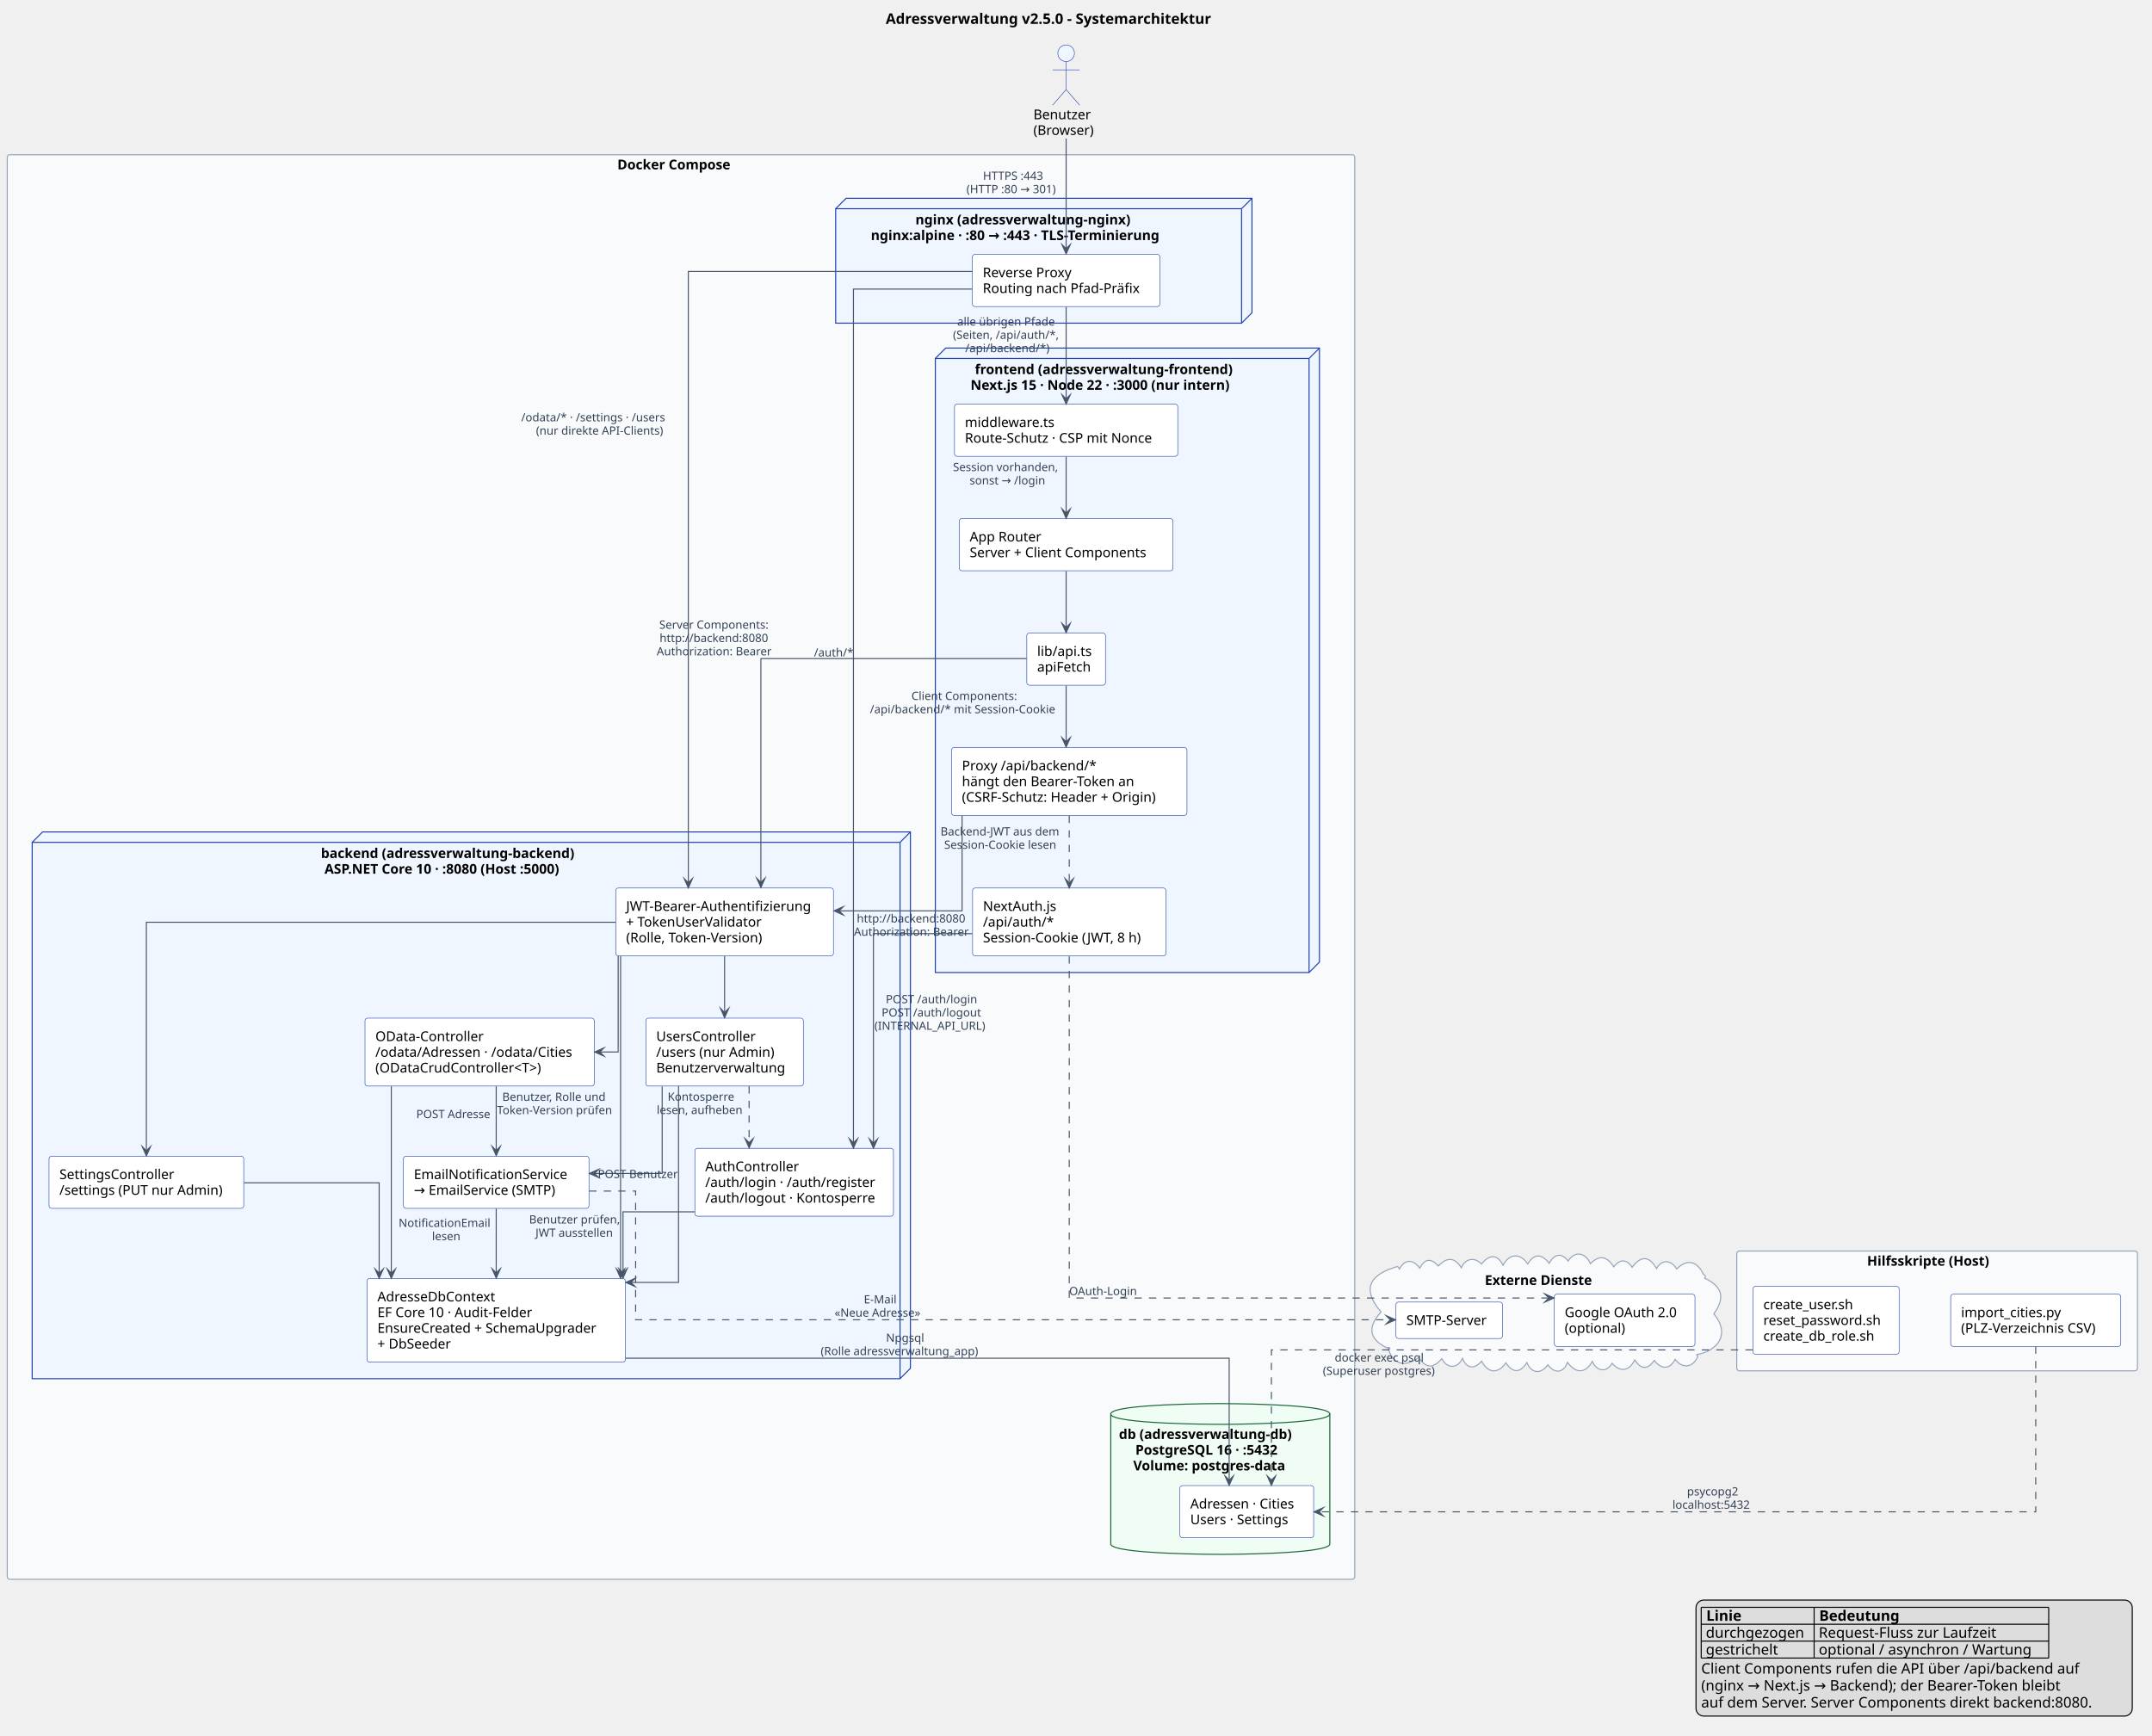
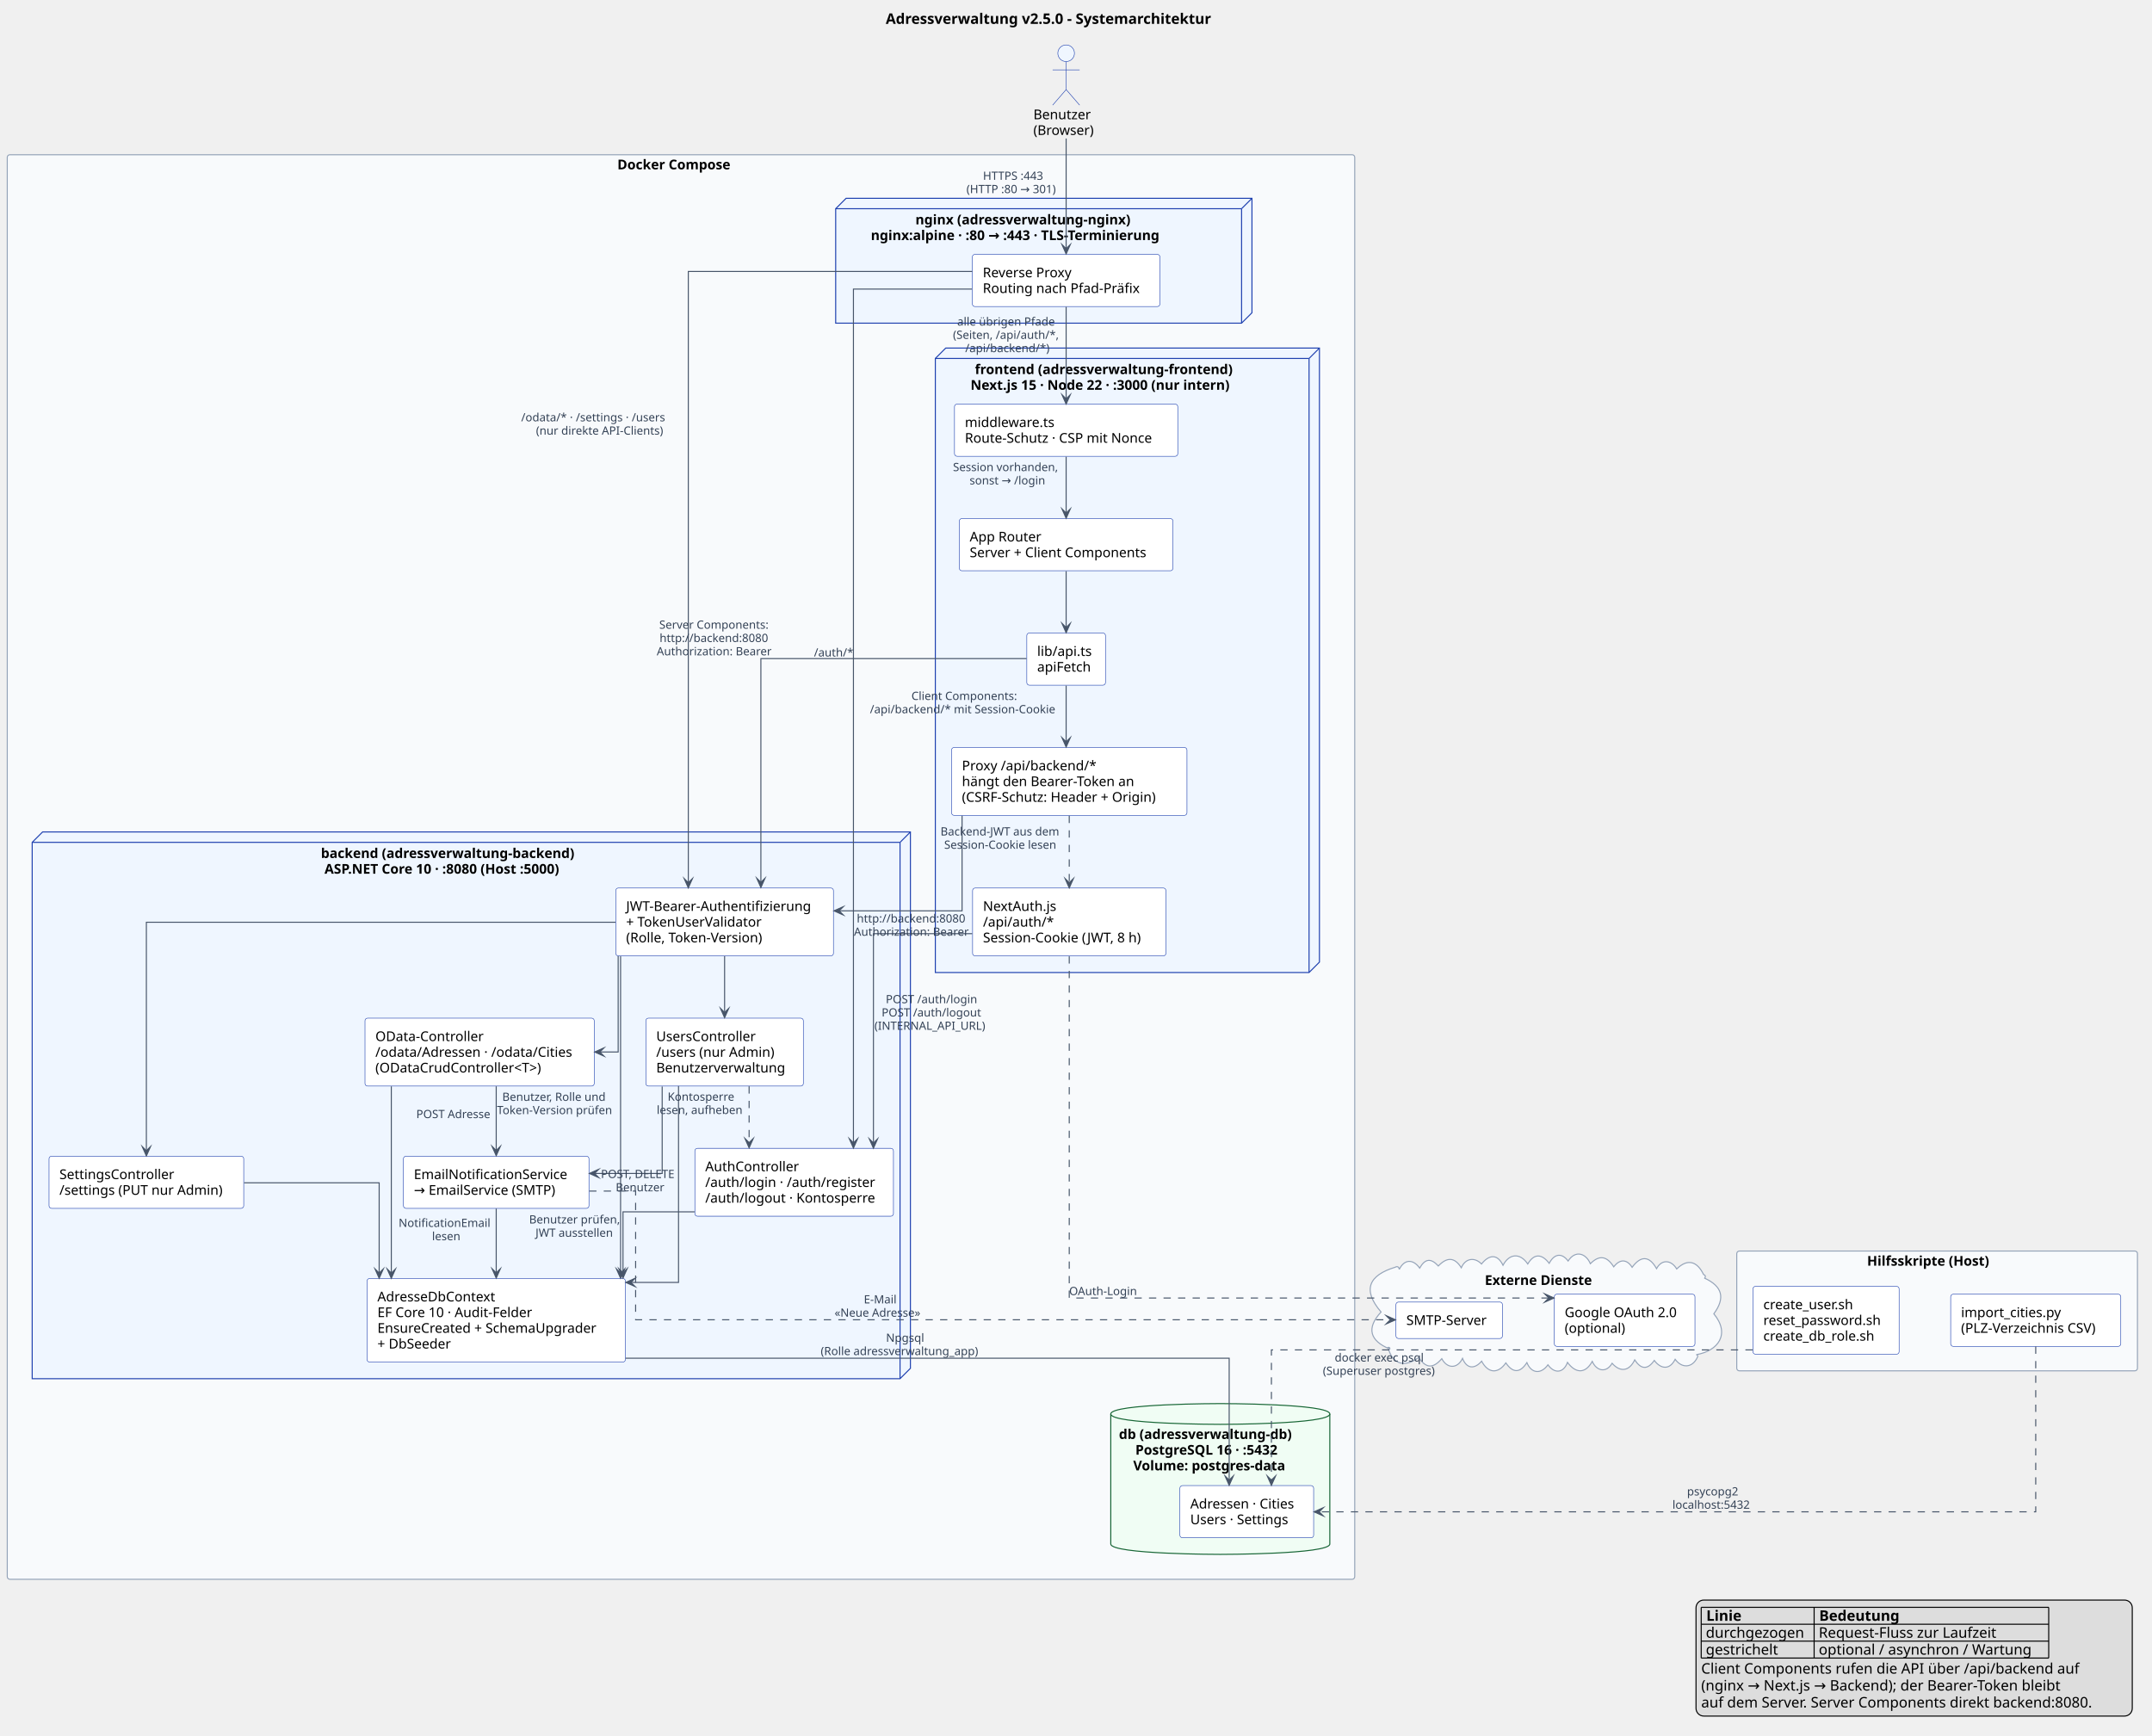
<svg xmlns="http://www.w3.org/2000/svg" version="1.1" data-diagram-type="DESCRIPTION" style="width:2073px;height:1672px;background:#FFFFFF;" width="2073px" height="1672px" viewBox="0 0 2073 1672" zoomAndPan="magnify" preserveAspectRatio="none" contentStyleType="text/css">
  <defs />
  <g font-family="sans-serif" lengthAdjust="spacing">
    <g class="title" data-source-line="7">
      <text x="853.256" y="22.995" fill="#000" font-size="14" textLength="359.488" font-weight="700">Adressverwaltung v2.5.0 - Systemarchitektur</text>
    </g>
    <g class="cluster" data-qualified-name="ext" id="ent0002" data-source-line="46">
      <path d="M1347.863,1223.011 C1352.87,1212.855 1361.278,1212.882 1367.546,1221.704 C1372.821,1212.463 1378.333,1211.883 1385.539,1219.663 C1393.663,1211.163 1401.048,1210.77 1407.67,1221.399 C1411.381,1212.351 1420.403,1210.717 1427.127,1217.754 C1433.992,1209.076 1442.164,1207.337 1447.832,1218.975 C1453.973,1207.414 1464.367,1206.899 1471.67,1217.738 C1477.957,1207.104 1485.454,1208.083 1492.319,1217.132 C1496.809,1208.496 1503.909,1206.102 1510.56,1214.866 C1517.488,1204.167 1527.595,1207.266 1531.992,1217.462 C1540.949,1208.426 1548.087,1210.453 1554.492,1220.475 C1560.21,1213.043 1566.908,1212.695 1572.216,1220.939 C1580.585,1209.612 1588.683,1209.661 1595.742,1222.23 C1600.963,1212.574 1610.221,1214.12 1615.159,1222.535 C1625.885,1212.032 1634.999,1215.415 1641,1227.857 C1642.832,1228.509 1643.23,1229.873 1642.137,1231.451 C1659.254,1239.417 1662.093,1250.532 1650.914,1265.741 C1667.082,1285.308 1655.058,1301.54 1634,1305.117 C1635.481,1305.481 1635.837,1306.452 1635.044,1307.726 C1630.237,1318.012 1620.143,1318.512 1613.67,1309.579 C1608.412,1320.077 1599.835,1319.075 1593.557,1310.662 C1586.961,1320.018 1580.789,1319.287 1574.69,1310.155 C1569.592,1320.833 1560.998,1322.553 1552.94,1313.403 C1547.151,1323.231 1537.814,1320.738 1533.816,1311.597 C1526.936,1323.918 1517.764,1323.094 1509.961,1312.561 C1506.055,1323.006 1497.376,1323.651 1491.105,1314.882 C1484.601,1324.016 1475.233,1323.64 1470.835,1312.75 C1464.331,1322.935 1457.364,1323.049 1450.568,1313.043 C1442.832,1324.048 1433.368,1322.952 1427.24,1311.381 C1420.575,1319.181 1412.867,1319.003 1408.838,1308.7 C1403.917,1318.9 1394.056,1318.766 1388.859,1308.977 C1380.657,1318.432 1373.765,1318.674 1366.623,1307.816 C1353.36,1317.709 1341.515,1314.943 1337,1298.117 C1338.436,1297.757 1338.953,1298.305 1338.829,1299.722 C1319.799,1291.906 1315.721,1279.8 1330.36,1264.001 C1311.918,1242.469 1318.732,1228.57 1344,1220.857 C1346.126,1219.568 1347.727,1220.731 1347.863,1223.011" style="stroke:#94A3B8;stroke-width:1;" fill="#F8FAFC" />
      <text x="1430.303" y="1237.924" fill="#000" font-size="13" textLength="117.394" font-weight="700">Externe Dienste</text>
    </g>
    <g class="cluster" data-qualified-name="compose" id="ent0005" data-source-line="51">
      <rect x="7" y="149.067" width="1298" height="1372.45" fill="#F8FAFC" style="stroke:#94A3B8;stroke-width:1;" rx="2.5" ry="2.5" />
      <text x="594.682" y="163.134" fill="#000" font-size="13" textLength="122.637" font-weight="700">Docker Compose</text>
    </g>
    <g class="cluster" data-qualified-name="compose.nginx" id="ent0006" data-source-line="53">
      <polygon points="805,201.067,815,191.067,1206,191.067,1206,301.327,1196,311.327,805,311.327,805,201.067" fill="#EFF6FF" style="stroke:#1E40AF;stroke-width:1;stroke-linejoin:miter;stroke-miterlimit:10;" />
      <line x1="1196" y1="201.067" x2="1206" y2="191.067" style="stroke:#1E40AF;stroke-width:1;" />
      <line x1="805" y1="201.067" x2="1196" y2="201.067" style="stroke:#1E40AF;stroke-width:1;" />
      <line x1="1196" y1="201.067" x2="1196" y2="311.327" style="stroke:#1E40AF;stroke-width:1;" />
      <text x="881.802" y="216.134" fill="#000" font-size="13" textLength="239.396" font-weight="700">nginx  (adressverwaltung-nginx)</text>
      <text x="838.886" y="231.267" fill="#000" font-size="13" textLength="325.229" font-weight="700">nginx:alpine · :80 → :443 · TLS-Terminierung</text>
    </g>
    <g class="cluster" data-qualified-name="compose.frontend" id="ent0008" data-source-line="57">
      <polygon points="901,345.327,911,335.327,1271,335.327,1271,926.927,1261,936.927,901,936.927,901,345.327" fill="#EFF6FF" style="stroke:#1E40AF;stroke-width:1;stroke-linejoin:miter;stroke-miterlimit:10;" />
      <line x1="1261" y1="345.327" x2="1271" y2="335.327" style="stroke:#1E40AF;stroke-width:1;" />
      <line x1="901" y1="345.327" x2="1261" y2="345.327" style="stroke:#1E40AF;stroke-width:1;" />
      <line x1="1261" y1="345.327" x2="1261" y2="936.927" style="stroke:#1E40AF;stroke-width:1;" />
      <text x="939.114" y="360.394" fill="#000" font-size="13" textLength="285.771" font-weight="700">frontend  (adressverwaltung-frontend)</text>
      <text x="934.89" y="375.527" fill="#000" font-size="13" textLength="294.22" font-weight="700">Next.js 15 · Node 22 · :3000 (nur intern)</text>
    </g>
    <g class="cluster" data-qualified-name="compose.backend" id="ent0014" data-source-line="65">
      <polygon points="31,811.527,41,801.527,877,801.527,877,1318.247,867,1328.247,31,1328.247,31,811.527" fill="#EFF6FF" style="stroke:#1E40AF;stroke-width:1;stroke-linejoin:miter;stroke-miterlimit:10;" />
      <line x1="867" y1="811.527" x2="877" y2="801.527" style="stroke:#1E40AF;stroke-width:1;" />
      <line x1="31" y1="811.527" x2="867" y2="811.527" style="stroke:#1E40AF;stroke-width:1;" />
      <line x1="867" y1="811.527" x2="867" y2="1328.247" style="stroke:#1E40AF;stroke-width:1;" />
      <text x="309.152" y="826.594" fill="#000" font-size="13" textLength="281.696" font-weight="700">backend  (adressverwaltung-backend)</text>
      <text x="312.595" y="841.727" fill="#000" font-size="13" textLength="274.809" font-weight="700">ASP.NET Core 10 · :8080 (Host :5000)</text>
    </g>
    <g class="cluster" data-qualified-name="compose.db" id="ent0022" data-source-line="75">
      <path d="M1070,1362.247 C1070,1352.247 1175.5,1352.247 1175.5,1352.247 C1175.5,1352.247 1281,1352.247 1281,1362.247 L1281,1487.517 C1281,1497.517 1175.5,1497.517 1175.5,1497.517 C1175.5,1497.517 1070,1497.517 1070,1487.517 L1070,1362.247" style="stroke:#166534;stroke-width:1;" fill="#F0FDF4" />
      <path d="M1070,1362.247 C1070,1372.247 1175.5,1372.247 1175.5,1372.247 C1175.5,1372.247 1281,1372.247 1281,1362.247" style="stroke:#166534;stroke-width:1;" fill="none" />
      <text x="1077.848" y="1386.314" fill="#000" font-size="13" textLength="195.305" font-weight="700">db  (adressverwaltung-db)</text>
      <text x="1093.685" y="1401.447" fill="#000" font-size="13" textLength="163.63" font-weight="700">PostgreSQL 16 · :5432</text>
      <text x="1091.644" y="1416.579" fill="#000" font-size="13" textLength="167.711" font-weight="700">Volume: postgres-data</text>
    </g>
    <g class="cluster" data-qualified-name="scripts" id="ent0024" data-source-line="80">
      <rect x="1673" y="1205.287" width="386" height="115.4" fill="#F8FAFC" style="stroke:#94A3B8;stroke-width:1;" rx="2.5" ry="2.5" />
      <text x="1798.528" y="1219.354" fill="#000" font-size="13" textLength="134.945" font-weight="700">Hilfsskripte (Host)</text>
    </g>
    <g class="entity" data-qualified-name="ext.smtp" id="ent0003" data-source-line="47">
      <rect x="1344.71" y="1254.417" width="102.57" height="35.133" fill="#FFF" style="stroke:#1E40AF;stroke-width:0.5;" rx="2.5" ry="2.5" />
      <text x="1354.71" y="1276.484" fill="#000" font-size="13" textLength="82.57">SMTP-Server</text>
    </g>
    <g class="entity" data-qualified-name="ext.google" id="ent0004" data-source-line="48">
      <rect x="1497.26" y="1246.857" width="135.483" height="50.266" fill="#FFF" style="stroke:#1E40AF;stroke-width:0.5;" rx="2.5" ry="2.5" />
      <text x="1507.26" y="1268.924" fill="#000" font-size="13" textLength="115.483">Google OAuth 2.0</text>
      <text x="1507.26" y="1284.057" fill="#000" font-size="13" textLength="62.829">(optional)</text>
    </g>
    <g class="entity" data-qualified-name="compose.nginx.proxy" id="ent0007" data-source-line="54">
      <rect x="936.68" y="245.067" width="180.64" height="50.266" fill="#FFF" style="stroke:#1E40AF;stroke-width:0.5;" rx="2.5" ry="2.5" />
      <text x="946.68" y="267.134" fill="#000" font-size="13" textLength="93.495">Reverse Proxy</text>
      <text x="946.68" y="282.267" fill="#000" font-size="13" textLength="160.64">Routing nach Pfad-Präfix</text>
    </g>
    <g class="entity" data-qualified-name="compose.frontend.mw" id="ent0009" data-source-line="58">
      <rect x="919.46" y="389.327" width="215.076" height="50.266" fill="#FFF" style="stroke:#1E40AF;stroke-width:0.5;" rx="2.5" ry="2.5" />
      <text x="929.46" y="411.394" fill="#000" font-size="13" textLength="92.333">middleware.ts</text>
      <text x="929.46" y="426.527" fill="#000" font-size="13" textLength="195.076">Route-Schutz · CSP mit Nonce</text>
    </g>
    <g class="entity" data-qualified-name="compose.frontend.pages" id="ent0010" data-source-line="59">
      <rect x="924.1" y="499.597" width="205.802" height="50.266" fill="#FFF" style="stroke:#1E40AF;stroke-width:0.5;" rx="2.5" ry="2.5" />
      <text x="934.1" y="521.664" fill="#000" font-size="13" textLength="73.195">App Router</text>
      <text x="934.1" y="536.797" fill="#000" font-size="13" textLength="185.802">Server + Client Components</text>
    </g>
    <g class="entity" data-qualified-name="compose.frontend.nextauth" id="ent0011" data-source-line="60">
      <rect x="936.89" y="855.527" width="186.226" height="65.398" fill="#FFF" style="stroke:#1E40AF;stroke-width:0.5;" rx="2.5" ry="2.5" />
      <text x="946.89" y="877.594" fill="#000" font-size="13" textLength="75.499">NextAuth.js</text>
      <text x="946.89" y="892.727" fill="#000" font-size="13" textLength="69.012">/api/auth/*</text>
      <text x="946.89" y="907.859" fill="#000" font-size="13" textLength="166.226">Session-Cookie (JWT, 8 h)</text>
    </g>
    <g class="entity" data-qualified-name="compose.frontend.api" id="ent0012" data-source-line="61">
      <rect x="989.11" y="609.857" width="75.79" height="50.266" fill="#FFF" style="stroke:#1E40AF;stroke-width:0.5;" rx="2.5" ry="2.5" />
      <text x="999.11" y="631.924" fill="#000" font-size="13" textLength="55.688">lib/api.ts</text>
      <text x="999.11" y="647.057" fill="#000" font-size="13" textLength="55.79">apiFetch</text>
    </g>
    <g class="entity" data-qualified-name="compose.frontend.bproxy" id="ent0013" data-source-line="62">
      <rect x="916.62" y="720.127" width="226.769" height="65.398" fill="#FFF" style="stroke:#1E40AF;stroke-width:0.5;" rx="2.5" ry="2.5" />
      <text x="926.62" y="742.194" fill="#000" font-size="13" textLength="135.51">Proxy /api/backend/*</text>
      <text x="926.62" y="757.327" fill="#000" font-size="13" textLength="178.807">hängt den Bearer-Token an</text>
      <text x="926.62" y="772.459" fill="#000" font-size="13" textLength="206.769">(CSRF-Schutz: Header + Origin)</text>
    </g>
    <g class="entity" data-qualified-name="compose.backend.jwt" id="ent0015" data-source-line="66">
      <rect x="593.15" y="855.527" width="209.693" height="65.398" fill="#FFF" style="stroke:#1E40AF;stroke-width:0.5;" rx="2.5" ry="2.5" />
      <text x="603.15" y="877.594" fill="#000" font-size="13" textLength="189.693">JWT-Bearer-Authentifizierung</text>
      <text x="603.15" y="892.727" fill="#000" font-size="13" textLength="143.013">+ TokenUserValidator</text>
      <text x="603.15" y="907.859" fill="#000" font-size="13" textLength="143.781">(Rolle, Token-Version)</text>
    </g>
    <g class="entity" data-qualified-name="compose.backend.authc" id="ent0016" data-source-line="67">
      <rect x="669.36" y="1106.317" width="191.285" height="65.398" fill="#FFF" style="stroke:#1E40AF;stroke-width:0.5;" rx="2.5" ry="2.5" />
      <text x="679.36" y="1128.384" fill="#000" font-size="13" textLength="94.701">AuthController</text>
      <text x="679.36" y="1143.517" fill="#000" font-size="13" textLength="171.088">/auth/login · /auth/register</text>
      <text x="679.36" y="1158.649" fill="#000" font-size="13" textLength="171.285">/auth/logout · Kontosperre</text>
    </g>
    <g class="entity" data-qualified-name="compose.backend.odata" id="ent0017" data-source-line="68">
      <rect x="351.59" y="980.927" width="220.827" height="65.398" fill="#FFF" style="stroke:#1E40AF;stroke-width:0.5;" rx="2.5" ry="2.5" />
      <text x="361.59" y="1002.994" fill="#000" font-size="13" textLength="110.195">OData-Controller</text>
      <text x="361.59" y="1018.127" fill="#000" font-size="13" textLength="200.827">/odata/Adressen · /odata/Cities</text>
      <text x="361.59" y="1033.259" fill="#000" font-size="13" textLength="176.287">(ODataCrudController&lt;T&gt;)</text>
    </g>
    <g class="entity" data-qualified-name="compose.backend.settingsc" id="ent0018" data-source-line="69">
      <rect x="47.23" y="1113.887" width="187.54" height="50.266" fill="#FFF" style="stroke:#1E40AF;stroke-width:0.5;" rx="2.5" ry="2.5" />
      <text x="57.23" y="1135.954" fill="#000" font-size="13" textLength="117.552">SettingsController</text>
      <text x="57.23" y="1151.087" fill="#000" font-size="13" textLength="167.54">/settings (PUT nur Admin)</text>
    </g>
    <g class="entity" data-qualified-name="compose.backend.usersc" id="ent0019" data-source-line="70">
      <rect x="622.13" y="980.927" width="151.733" height="65.398" fill="#FFF" style="stroke:#1E40AF;stroke-width:0.5;" rx="2.5" ry="2.5" />
      <text x="632.13" y="1002.994" fill="#000" font-size="13" textLength="100.636">UsersController</text>
      <text x="632.13" y="1018.127" fill="#000" font-size="13" textLength="121.399">/users (nur Admin)</text>
      <text x="632.13" y="1033.259" fill="#000" font-size="13" textLength="131.733">Benutzerverwaltung</text>
    </g>
    <g class="entity" data-qualified-name="compose.backend.notify" id="ent0020" data-source-line="71">
      <rect x="388.65" y="1113.887" width="178.704" height="50.266" fill="#FFF" style="stroke:#1E40AF;stroke-width:0.5;" rx="2.5" ry="2.5" />
      <text x="398.65" y="1135.954" fill="#000" font-size="13" textLength="158.704">EmailNotificationService</text>
      <text x="398.65" y="1151.087" fill="#000" font-size="13" textLength="148.662">→ EmailService (SMTP)</text>
    </g>
    <g class="entity" data-qualified-name="compose.backend.dbctx" id="ent0021" data-source-line="72">
      <rect x="353.55" y="1231.717" width="248.89" height="80.531" fill="#FFF" style="stroke:#1E40AF;stroke-width:0.5;" rx="2.5" ry="2.5" />
      <text x="363.55" y="1253.784" fill="#000" font-size="13" textLength="121.45">AdresseDbContext</text>
      <text x="363.55" y="1268.917" fill="#000" font-size="13" textLength="162.735">EF Core 10 · Audit-Felder</text>
      <text x="363.55" y="1284.049" fill="#000" font-size="13" textLength="228.89">EnsureCreated + SchemaUpgrader</text>
      <text x="363.55" y="1299.182" fill="#000" font-size="13" textLength="79.13">+ DbSeeder</text>
    </g>
    <g class="entity" data-qualified-name="compose.db.tables" id="ent0023" data-source-line="76">
      <rect x="1136.58" y="1431.247" width="128.837" height="50.266" fill="#FFF" style="stroke:#1E40AF;stroke-width:0.5;" rx="2.5" ry="2.5" />
      <text x="1146.58" y="1453.314" fill="#000" font-size="13" textLength="108.837">Adressen · Cities</text>
      <text x="1146.58" y="1468.447" fill="#000" font-size="13" textLength="102.121">Users · Settings</text>
    </g>
    <g class="entity" data-qualified-name="scripts.usersh" id="ent0025" data-source-line="81">
      <rect x="1688.6" y="1239.287" width="140.802" height="65.398" fill="#FFF" style="stroke:#1E40AF;stroke-width:0.5;" rx="2.5" ry="2.5" />
      <text x="1698.6" y="1261.354" fill="#000" font-size="13" textLength="95.551">create_user.sh</text>
      <text x="1698.6" y="1276.487" fill="#000" font-size="13" textLength="120.802">reset_password.sh</text>
      <text x="1698.6" y="1291.619" fill="#000" font-size="13" textLength="115.108">create_db_role.sh</text>
    </g>
    <g class="entity" data-qualified-name="scripts.importpy" id="ent0026" data-source-line="82">
      <rect x="1879.07" y="1246.857" width="163.857" height="50.266" fill="#FFF" style="stroke:#1E40AF;stroke-width:0.5;" rx="2.5" ry="2.5" />
      <text x="1889.07" y="1268.924" fill="#000" font-size="13" textLength="103.74">import_cities.py</text>
      <text x="1889.07" y="1284.057" fill="#000" font-size="13" textLength="143.857">(PLZ-Verzeichnis CSV)</text>
    </g>
    <g class="entity" data-qualified-name="user" id="ent0001" data-source-line="44">
      <ellipse cx="1027.004" cy="51.297" rx="8" ry="8" fill="#EFF6FF" style="stroke:#1E40AF;stroke-width:0.5;" />
      <path d="M1027.004,59.297 L1027.004,86.297 M1014.004,67.297 L1040.004,67.297 M1027.004,86.297 L1014.004,101.297 M1027.004,86.297 L1040.004,101.297" style="stroke:#1E40AF;stroke-width:0.5;" fill="none" />
      <text x="995.45" y="114.864" fill="#000" font-size="13" textLength="58.659">Benutzer</text>
      <text x="995.45" y="129.997" fill="#000" font-size="13" textLength="63.108">(Browser)</text>
    </g>
    <g class="link" data-entity-1="ent0001" data-entity-2="ent0007" id="lnk27" data-source-line="86" data-link-type="dependency">
      <path d="M1027,133.457 C1027,168.567 1027,210.847 1027,239.617" style="stroke:#475569;stroke-width:1;" fill="none" id="user-to-proxy" />
      <polygon points="1027,244.617,1031,235.617,1027,239.617,1023,235.617,1027,244.617" fill="#475569" style="stroke:#475569;stroke-width:1;stroke-linejoin:miter;stroke-miterlimit:10;" />
      <text x="946.904" y="173.247" fill="#334155" font-size="11" textLength="63.524">HTTPS :443</text>
      <text x="931" y="186.052" fill="#334155" font-size="11" textLength="95.332">(HTTP :80 → 301)</text>
    </g>
    <g class="link" data-entity-1="ent0007" data-entity-2="ent0009" id="lnk28" data-source-line="89" data-link-type="dependency">
      <path d="M1027,295.657 C1027,322.027 1027,357.977 1027,384.257" style="stroke:#475569;stroke-width:1;" fill="none" id="proxy-to-mw" />
      <polygon points="1027,389.257,1031,380.257,1027,384.257,1023,380.257,1027,389.257" fill="#475569" style="stroke:#475569;stroke-width:1;stroke-linejoin:miter;stroke-miterlimit:10;" />
      <text x="922.085" y="313.667" fill="#334155" font-size="11" textLength="99.865">alle übrigen Pfade</text>
      <text x="918" y="326.472" fill="#334155" font-size="11" textLength="108.034">(Seiten, /api/auth/*,</text>
      <text x="929.741" y="339.277" fill="#334155" font-size="11" textLength="84.552">/api/backend/*)</text>
    </g>
    <g class="link" data-entity-1="ent0007" data-entity-2="ent0015" id="lnk29" data-source-line="90" data-link-type="dependency">
      <path d="M936.57,261.517 C828.78,261.517 663.05,261.517 663.05,261.517 C663.05,261.517 663.05,721.467 663.05,850.407" style="stroke:#475569;stroke-width:1;" fill="none" id="proxy-to-jwt" />
      <polygon points="663.05,855.407,667.05,846.407,663.05,850.407,659.05,846.407,663.05,855.407" fill="#475569" style="stroke:#475569;stroke-width:1;stroke-linejoin:miter;stroke-miterlimit:10;" />
      <text x="502.05" y="405.917" fill="#334155" font-size="11" textLength="160.386">/odata/*  ·  /settings  ·  /users</text>
      <text x="516.359" y="418.722" fill="#334155" font-size="11" textLength="131.769">(nur direkte API-Clients)</text>
    </g>
    <g class="link" data-entity-1="ent0007" data-entity-2="ent0016" id="lnk30" data-source-line="91" data-link-type="dependency">
      <path d="M936.24,278.517 C881.43,278.517 822.11,278.517 822.11,278.517 C822.11,278.517 822.11,943.417 822.11,1101.077" style="stroke:#475569;stroke-width:1;" fill="none" id="proxy-to-authc" />
      <polygon points="822.11,1106.077,826.11,1097.077,822.11,1101.077,818.11,1097.077,822.11,1106.077" fill="#475569" style="stroke:#475569;stroke-width:1;stroke-linejoin:miter;stroke-miterlimit:10;" />
      <text x="784.11" y="632.447" fill="#334155" font-size="11" textLength="37.909">/auth/*</text>
    </g>
    <g class="link" data-entity-1="ent0009" data-entity-2="ent0010" id="lnk31" data-source-line="94" data-link-type="dependency">
      <path d="M1027,440.037 C1027,457.847 1027,476.507 1027,494.297" style="stroke:#475569;stroke-width:1;" fill="none" id="mw-to-pages" />
      <polygon points="1027,499.297,1031,490.297,1027,494.297,1023,490.297,1027,499.297" fill="#475569" style="stroke:#475569;stroke-width:1;stroke-linejoin:miter;stroke-miterlimit:10;" />
      <text x="918" y="453.877" fill="#334155" font-size="11" textLength="108.131">Session vorhanden,</text>
      <text x="933.971" y="466.682" fill="#334155" font-size="11" textLength="76.189">sonst → /login</text>
    </g>
    <g class="link" data-entity-1="ent0010" data-entity-2="ent0012" id="lnk32" data-source-line="95" data-link-type="dependency">
      <path d="M1027,550.307 C1027,568.117 1027,586.777 1027,604.557" style="stroke:#475569;stroke-width:1;" fill="none" id="pages-to-api" />
      <polygon points="1027,609.557,1031,600.557,1027,604.557,1023,600.557,1027,609.557" fill="#475569" style="stroke:#475569;stroke-width:1;stroke-linejoin:miter;stroke-miterlimit:10;" />
    </g>
    <g class="link" data-entity-1="ent0012" data-entity-2="ent0013" id="lnk33" data-source-line="96" data-link-type="dependency">
      <path d="M1027,660.557 C1027,677.887 1027,695.957 1027,714.687" style="stroke:#475569;stroke-width:1;" fill="none" id="api-to-bproxy" />
      <polygon points="1027,719.687,1031,710.687,1027,714.687,1023,710.687,1027,719.687" fill="#475569" style="stroke:#475569;stroke-width:1;stroke-linejoin:miter;stroke-miterlimit:10;" />
      <text x="877.985" y="674.337" fill="#334155" font-size="11" textLength="108.641">Client Components:</text>
      <text x="838" y="687.142" fill="#334155" font-size="11" textLength="188.611">/api/backend/* mit Session-Cookie</text>
    </g>
    <g class="link" data-entity-1="ent0013" data-entity-2="ent0011" id="lnk34" data-source-line="97" data-link-type="dependency">
      <path d="M1030,785.947 C1030,807.087 1030,829.377 1030,850.447" style="stroke:#475569;stroke-width:1;stroke-dasharray:7,7;" fill="none" id="bproxy-to-nextauth" />
      <polygon points="1030,855.447,1034,846.447,1030,850.447,1026,846.447,1030,855.447" fill="#475569" style="stroke:#475569;stroke-width:1;stroke-linejoin:miter;stroke-miterlimit:10;" />
      <text x="906" y="804.907" fill="#334155" font-size="11" textLength="123.138">Backend-JWT aus dem</text>
      <text x="909.537" y="817.712" fill="#334155" font-size="11" textLength="116.064">Session-Cookie lesen</text>
    </g>
    <g class="link" data-entity-1="ent0011" data-entity-2="ent0016" id="lnk35" data-source-line="100" data-link-type="dependency">
      <path d="M936.52,899.517 C889.09,899.517 841.38,899.517 841.38,899.517 C841.38,899.517 841.38,1035.627 841.38,1101.217" style="stroke:#475569;stroke-width:1;" fill="none" id="nextauth-to-authc" />
      <polygon points="841.38,1106.217,845.38,1097.217,841.38,1101.217,837.38,1097.217,841.38,1106.217" fill="#475569" style="stroke:#475569;stroke-width:1;stroke-linejoin:miter;stroke-miterlimit:10;" />
      <text x="853.27" y="966.507" fill="#334155" font-size="11" textLength="91.695">POST /auth/login</text>
      <text x="849.276" y="979.312" fill="#334155" font-size="11" textLength="99.682">POST /auth/logout</text>
      <text x="842.38" y="992.117" fill="#334155" font-size="11" textLength="113.475">(INTERNAL_API_URL)</text>
    </g>
    <g class="link" data-entity-1="ent0012" data-entity-2="ent0015" id="lnk36" data-source-line="101" data-link-type="dependency">
      <path d="M988.86,634.517 C909.3,634.517 732.95,634.517 732.95,634.517 C732.95,634.517 732.95,781.287 732.95,850.057" style="stroke:#475569;stroke-width:1;" fill="none" id="api-to-jwt" />
      <polygon points="732.95,855.057,736.95,846.057,732.95,850.057,728.95,846.057,732.95,855.057" fill="#475569" style="stroke:#475569;stroke-width:1;stroke-linejoin:miter;stroke-miterlimit:10;" />
      <text x="635.068" y="605.727" fill="#334155" font-size="11" textLength="112.868">Server Components:</text>
      <text x="635.372" y="618.532" fill="#334155" font-size="11" textLength="112.261">http://backend:8080</text>
      <text x="632.63" y="631.337" fill="#334155" font-size="11" textLength="117.745">Authorization: Bearer</text>
    </g>
    <g class="link" data-entity-1="ent0013" data-entity-2="ent0015" id="lnk37" data-source-line="102" data-link-type="dependency">
      <path d="M926.75,785.917 C926.75,822.857 926.75,877.517 926.75,877.517 C926.75,877.517 868.37,877.517 808.34,877.517" style="stroke:#475569;stroke-width:1;" fill="none" id="bproxy-to-jwt" />
      <polygon points="803.34,877.517,812.34,881.517,808.34,877.517,812.34,873.517,803.34,877.517" fill="#475569" style="stroke:#475569;stroke-width:1;stroke-linejoin:miter;stroke-miterlimit:10;" />
      <text x="825.342" y="888.727" fill="#334155" font-size="11" textLength="112.261">http://backend:8080</text>
      <text x="822.6" y="901.532" fill="#334155" font-size="11" textLength="117.745">Authorization: Bearer</text>
    </g>
    <g class="link" data-entity-1="ent0011" data-entity-2="ent0004" id="lnk38" data-source-line="103" data-link-type="dependency">
      <path d="M1030,921.337 C1030,1010.767 1030,1250.517 1030,1250.517 C1030,1250.517 1347.87,1250.517 1491.97,1250.517" style="stroke:#475569;stroke-width:1;stroke-dasharray:7,7;" fill="none" id="nextauth-to-google" />
      <polygon points="1496.97,1250.517,1487.97,1246.517,1491.97,1250.517,1487.97,1254.517,1496.97,1250.517" fill="#475569" style="stroke:#475569;stroke-width:1;stroke-linejoin:miter;stroke-miterlimit:10;" />
      <text x="1029.89" y="1247.727" fill="#334155" font-size="11" textLength="68.277">OAuth-Login</text>
    </g>
    <g class="link" data-entity-1="ent0015" data-entity-2="ent0017" id="lnk39" data-source-line="106" data-link-type="dependency">
      <path d="M595.48,921.147 C595.48,958.267 595.48,1013.517 595.48,1013.517 C595.48,1013.517 591.33,1013.517 577.83,1013.517" style="stroke:#475569;stroke-width:1;" fill="none" id="jwt-to-odata" />
      <polygon points="572.83,1013.517,581.83,1017.517,577.83,1013.517,581.83,1009.517,572.83,1013.517" fill="#475569" style="stroke:#475569;stroke-width:1;stroke-linejoin:miter;stroke-miterlimit:10;" />
    </g>
    <g class="link" data-entity-1="ent0015" data-entity-2="ent0018" id="lnk40" data-source-line="107" data-link-type="dependency">
      <path d="M592.91,888.517 C431.49,888.517 141,888.517 141,888.517 C141,888.517 141,1044.937 141,1108.627" style="stroke:#475569;stroke-width:1;" fill="none" id="jwt-to-settingsc" />
      <polygon points="141,1113.627,145,1104.627,141,1108.627,137,1104.627,141,1113.627" fill="#475569" style="stroke:#475569;stroke-width:1;stroke-linejoin:miter;stroke-miterlimit:10;" />
    </g>
    <g class="link" data-entity-1="ent0015" data-entity-2="ent0019" id="lnk41" data-source-line="108" data-link-type="dependency">
      <path d="M698,921.167 C698,939.457 698,957.137 698,975.457" style="stroke:#475569;stroke-width:1;" fill="none" id="jwt-to-usersc" />
      <polygon points="698,980.457,702,971.457,698,975.457,694,971.457,698,980.457" fill="#475569" style="stroke:#475569;stroke-width:1;stroke-linejoin:miter;stroke-miterlimit:10;" />
    </g>
    <g class="link" data-entity-1="ent0015" data-entity-2="ent0021" id="lnk42" data-source-line="109" data-link-type="dependency">
      <path d="M597.8,921.277 C597.8,991.457 597.8,1150.147 597.8,1226.467" style="stroke:#475569;stroke-width:1;" fill="none" id="jwt-to-dbctx" />
      <polygon points="597.8,1231.467,601.8,1222.467,597.8,1226.467,593.8,1222.467,597.8,1231.467" fill="#475569" style="stroke:#475569;stroke-width:1;stroke-linejoin:miter;stroke-miterlimit:10;" />
      <text x="483.857" y="1060.587" fill="#334155" font-size="11" textLength="108.303">Benutzer, Rolle und</text>
      <text x="478.8" y="1073.392" fill="#334155" font-size="11" textLength="118.417">Token-Version prüfen</text>
    </g>
    <g class="link" data-entity-1="ent0017" data-entity-2="ent0020" id="lnk43" data-source-line="110" data-link-type="dependency">
      <path d="M478,1046.567 C478,1067.467 478,1089.107 478,1108.417" style="stroke:#475569;stroke-width:1;" fill="none" id="odata-to-notify" />
      <polygon points="478,1113.417,482,1104.417,478,1108.417,474,1104.417,478,1113.417" fill="#475569" style="stroke:#475569;stroke-width:1;stroke-linejoin:miter;stroke-miterlimit:10;" />
      <text x="401" y="1077.207" fill="#334155" font-size="11" textLength="76.517">POST Adresse</text>
    </g>
    <g class="link" data-entity-1="ent0017" data-entity-2="ent0021" id="lnk44" data-source-line="111" data-link-type="dependency">
      <path d="M376.95,1046.607 C376.95,1093.807 376.95,1175.557 376.95,1226.557" style="stroke:#475569;stroke-width:1;" fill="none" id="odata-to-dbctx" />
      <polygon points="376.95,1231.557,380.95,1222.557,376.95,1226.557,372.95,1222.557,376.95,1231.557" fill="#475569" style="stroke:#475569;stroke-width:1;stroke-linejoin:miter;stroke-miterlimit:10;" />
    </g>
    <g class="link" data-entity-1="ent0018" data-entity-2="ent0021" id="lnk45" data-source-line="112" data-link-type="dependency">
      <path d="M235.13,1139.517 C296.5,1139.517 365.25,1139.517 365.25,1139.517 C365.25,1139.517 365.25,1187.567 365.25,1226.517" style="stroke:#475569;stroke-width:1;" fill="none" id="settingsc-to-dbctx" />
      <polygon points="365.25,1231.517,369.25,1222.517,365.25,1226.517,361.25,1222.517,365.25,1231.517" fill="#475569" style="stroke:#475569;stroke-width:1;stroke-linejoin:miter;stroke-miterlimit:10;" />
    </g>
    <g class="link" data-entity-1="ent0019" data-entity-2="ent0021" id="lnk46" data-source-line="113" data-link-type="dependency">
      <path d="M653.62,1046.367 C653.62,1108.087 653.62,1235.517 653.62,1235.517 C653.62,1235.517 636.43,1235.517 607.82,1235.517" style="stroke:#475569;stroke-width:1;" fill="none" id="usersc-to-dbctx" />
      <polygon points="602.82,1235.517,611.82,1239.517,607.82,1235.517,611.82,1231.517,602.82,1235.517" fill="#475569" style="stroke:#475569;stroke-width:1;stroke-linejoin:miter;stroke-miterlimit:10;" />
    </g>
    <g class="link" data-entity-1="ent0019" data-entity-2="ent0016" id="lnk47" data-source-line="114" data-link-type="dependency">
      <path d="M721.61,1046.567 C721.61,1064.857 721.61,1082.537 721.61,1100.857" style="stroke:#475569;stroke-width:1;stroke-dasharray:7,7;" fill="none" id="usersc-to-authc" />
      <polygon points="721.61,1105.857,725.61,1096.857,721.61,1100.857,717.61,1096.857,721.61,1105.857" fill="#475569" style="stroke:#475569;stroke-width:1;stroke-linejoin:miter;stroke-miterlimit:10;" />
      <text x="643.151" y="1060.427" fill="#334155" font-size="11" textLength="67.251">Kontosperre</text>
      <text x="632.61" y="1073.232" fill="#334155" font-size="11" textLength="88.333">lesen, aufheben</text>
    </g>
    <g class="link" data-entity-1="ent0019" data-entity-2="ent0020" id="lnk48" data-source-line="115" data-link-type="dependency">
      <path d="M637.87,1046.807 C637.87,1081.367 637.87,1130.517 637.87,1130.517 C637.87,1130.517 609.19,1130.517 572.75,1130.517" style="stroke:#475569;stroke-width:1;" fill="none" id="usersc-to-notify" />
      <polygon points="567.75,1130.517,576.75,1134.517,572.75,1130.517,576.75,1126.517,567.75,1130.517" fill="#475569" style="stroke:#475569;stroke-width:1;stroke-linejoin:miter;stroke-miterlimit:10;" />
-       <text x="575.87" y="1134.937" fill="#334155" font-size="11" textLength="82.124">POST Benutzer</text>
+       <text x="578.87" y="1134.937" fill="#334155" font-size="11" textLength="78.155">POST, DELETE</text>
+       <text x="593.13" y="1147.742" fill="#334155" font-size="11" textLength="49.634">Benutzer</text>
    </g>
    <g class="link" data-entity-1="ent0016" data-entity-2="ent0021" id="lnk49" data-source-line="116" data-link-type="dependency">
      <path d="M669.09,1167.517 C632.82,1167.517 600.12,1167.517 600.12,1167.517 C600.12,1167.517 600.12,1196.967 600.12,1226.297" style="stroke:#475569;stroke-width:1;" fill="none" id="authc-to-dbctx" />
      <polygon points="600.12,1231.297,604.12,1222.297,600.12,1226.297,596.12,1222.297,600.12,1231.297" fill="#475569" style="stroke:#475569;stroke-width:1;stroke-linejoin:miter;stroke-miterlimit:10;" />
      <text x="509.72" y="1178.727" fill="#334155" font-size="11" textLength="92.716">Benutzer prüfen,</text>
      <text x="515.856" y="1191.532" fill="#334155" font-size="11" textLength="80.443">JWT ausstellen</text>
    </g>
    <g class="link" data-entity-1="ent0020" data-entity-2="ent0021" id="lnk50" data-source-line="117" data-link-type="dependency">
      <path d="M478,1164.347 C478,1183.257 478,1204.497 478,1226.327" style="stroke:#475569;stroke-width:1;" fill="none" id="notify-to-dbctx" />
      <polygon points="478,1231.327,482,1222.327,478,1226.327,474,1222.327,478,1231.327" fill="#475569" style="stroke:#475569;stroke-width:1;stroke-linejoin:miter;stroke-miterlimit:10;" />
      <text x="384" y="1182.047" fill="#334155" font-size="11" textLength="93.634">NotificationEmail</text>
      <text x="416.17" y="1194.852" fill="#334155" font-size="11" textLength="29.294">lesen</text>
    </g>
    <g class="link" data-entity-1="ent0020" data-entity-2="ent0003" id="lnk51" data-source-line="118" data-link-type="dependency">
      <path d="M567.57,1147.517 C592.21,1147.517 612.29,1147.517 612.29,1147.517 C612.29,1147.517 612.29,1271.517 612.29,1271.517 C612.29,1271.517 1164.58,1271.517 1339.28,1271.517" style="stroke:#475569;stroke-width:1;stroke-dasharray:7,7;" fill="none" id="notify-to-smtp" />
      <polygon points="1344.28,1271.517,1335.28,1267.517,1339.28,1271.517,1335.28,1275.517,1344.28,1271.517" fill="#475569" style="stroke:#475569;stroke-width:1;stroke-linejoin:miter;stroke-miterlimit:10;" />
      <text x="832.148" y="1255.727" fill="#334155" font-size="11" textLength="33.263">E-Mail</text>
      <text x="803.92" y="1268.532" fill="#334155" font-size="11" textLength="89.719">«Neue Adresse»</text>
    </g>
    <g class="link" data-entity-1="ent0021" data-entity-2="ent0023" id="lnk52" data-source-line="121" data-link-type="dependency">
      <path d="M602.6,1308.517 C805.3,1308.517 1184.06,1308.517 1184.06,1308.517 C1184.06,1308.517 1184.06,1383.687 1184.06,1425.967" style="stroke:#475569;stroke-width:1;" fill="none" id="dbctx-to-tables" />
      <polygon points="1184.06,1430.967,1188.06,1421.967,1184.06,1425.967,1180.06,1421.967,1184.06,1430.967" fill="#475569" style="stroke:#475569;stroke-width:1;stroke-linejoin:miter;stroke-miterlimit:10;" />
      <text x="853.501" y="1292.727" fill="#334155" font-size="11" textLength="37.963">Npgsql</text>
      <text x="790.56" y="1305.532" fill="#334155" font-size="11" textLength="163.845">(Rolle adressverwaltung_app)</text>
    </g>
    <g class="link" data-entity-1="ent0025" data-entity-2="ent0023" id="lnk53" data-source-line="124" data-link-type="dependency">
      <path d="M1688.33,1300.517 C1543.13,1300.517 1224.74,1300.517 1224.74,1300.517 C1224.74,1300.517 1224.74,1381.827 1224.74,1425.997" style="stroke:#475569;stroke-width:1;stroke-dasharray:7,7;" fill="none" id="usersh-to-tables" />
      <polygon points="1224.74,1430.997,1228.74,1421.997,1224.74,1425.997,1220.74,1421.997,1224.74,1430.997" fill="#475569" style="stroke:#475569;stroke-width:1;stroke-linejoin:miter;stroke-miterlimit:10;" />
      <text x="1285.7" y="1311.727" fill="#334155" font-size="11" textLength="93.258">docker exec psql</text>
      <text x="1274.3" y="1324.532" fill="#334155" font-size="11" textLength="116.059">(Superuser postgres)</text>
    </g>
    <g class="link" data-entity-1="ent0026" data-entity-2="ent0023" id="lnk54" data-source-line="125" data-link-type="dependency">
      <path d="M1961,1297.257 C1961,1347.797 1961,1456.517 1961,1456.517 C1961,1456.517 1454.59,1456.517 1270.8,1456.517" style="stroke:#475569;stroke-width:1;stroke-dasharray:7,7;" fill="none" id="importpy-to-tables" />
      <polygon points="1265.8,1456.517,1274.8,1460.517,1270.8,1456.517,1274.8,1452.517,1265.8,1456.517" fill="#475569" style="stroke:#475569;stroke-width:1;stroke-linejoin:miter;stroke-miterlimit:10;" />
      <text x="1625.086" y="1440.727" fill="#334155" font-size="11" textLength="52.964">psycopg2</text>
      <text x="1611.03" y="1453.532" fill="#334155" font-size="11" textLength="81.077">localhost:5432</text>
    </g>
    <g class="legend" data-source-line="127">
      <rect x="1633.755" y="1541.517" width="420.245" height="111.781" fill="#DDD" style="stroke:#000;stroke-width:1;" rx="7.5" ry="7.5" />
      <text x="1643.629" y="1561.512" fill="#000" font-size="14" textLength="37.98" font-weight="700">Linie</text>
      <text x="1752.402" y="1561.512" fill="#000" font-size="14" textLength="86.297" font-weight="700">Bedeutung</text>
      <text x="1643.205" y="1577.809" fill="#000" font-size="14" textLength="99.873">durchgezogen</text>
      <text x="1751.979" y="1577.809" fill="#000" font-size="14" textLength="184.352">Request-Fluss zur Laufzeit</text>
      <text x="1643.205" y="1594.106" fill="#000" font-size="14" textLength="74.491">gestrichelt</text>
      <text x="1751.979" y="1594.106" fill="#000" font-size="14" textLength="217.068">optional / asynchron / Wartung</text>
      <line x1="1638.755" y1="1548.517" x2="1973.497" y2="1548.517" style="stroke:#000;stroke-width:1;" />
      <line x1="1638.755" y1="1564.814" x2="1973.497" y2="1564.814" style="stroke:#000;stroke-width:1;" />
      <line x1="1638.755" y1="1581.111" x2="1973.497" y2="1581.111" style="stroke:#000;stroke-width:1;" />
      <line x1="1638.755" y1="1597.408" x2="1973.497" y2="1597.408" style="stroke:#000;stroke-width:1;" />
      <line x1="1638.755" y1="1548.517" x2="1638.755" y2="1597.408" style="stroke:#000;stroke-width:1;" />
      <line x1="1747.528" y1="1548.517" x2="1747.528" y2="1597.408" style="stroke:#000;stroke-width:1;" />
      <line x1="1973.497" y1="1548.517" x2="1973.497" y2="1597.408" style="stroke:#000;stroke-width:1;" />
      <text x="1638.755" y="1612.403" fill="#000" font-size="14" textLength="385.779">Client Components rufen die API über /api/backend auf</text>
      <text x="1638.755" y="1628.699" fill="#000" font-size="14" textLength="375.512">(nginx → Next.js → Backend); der Bearer-Token bleibt</text>
      <text x="1638.755" y="1644.996" fill="#000" font-size="14" textLength="410.245">auf dem Server. Server Components direkt backend:8080.</text>
    </g>
  </g>
</svg>
